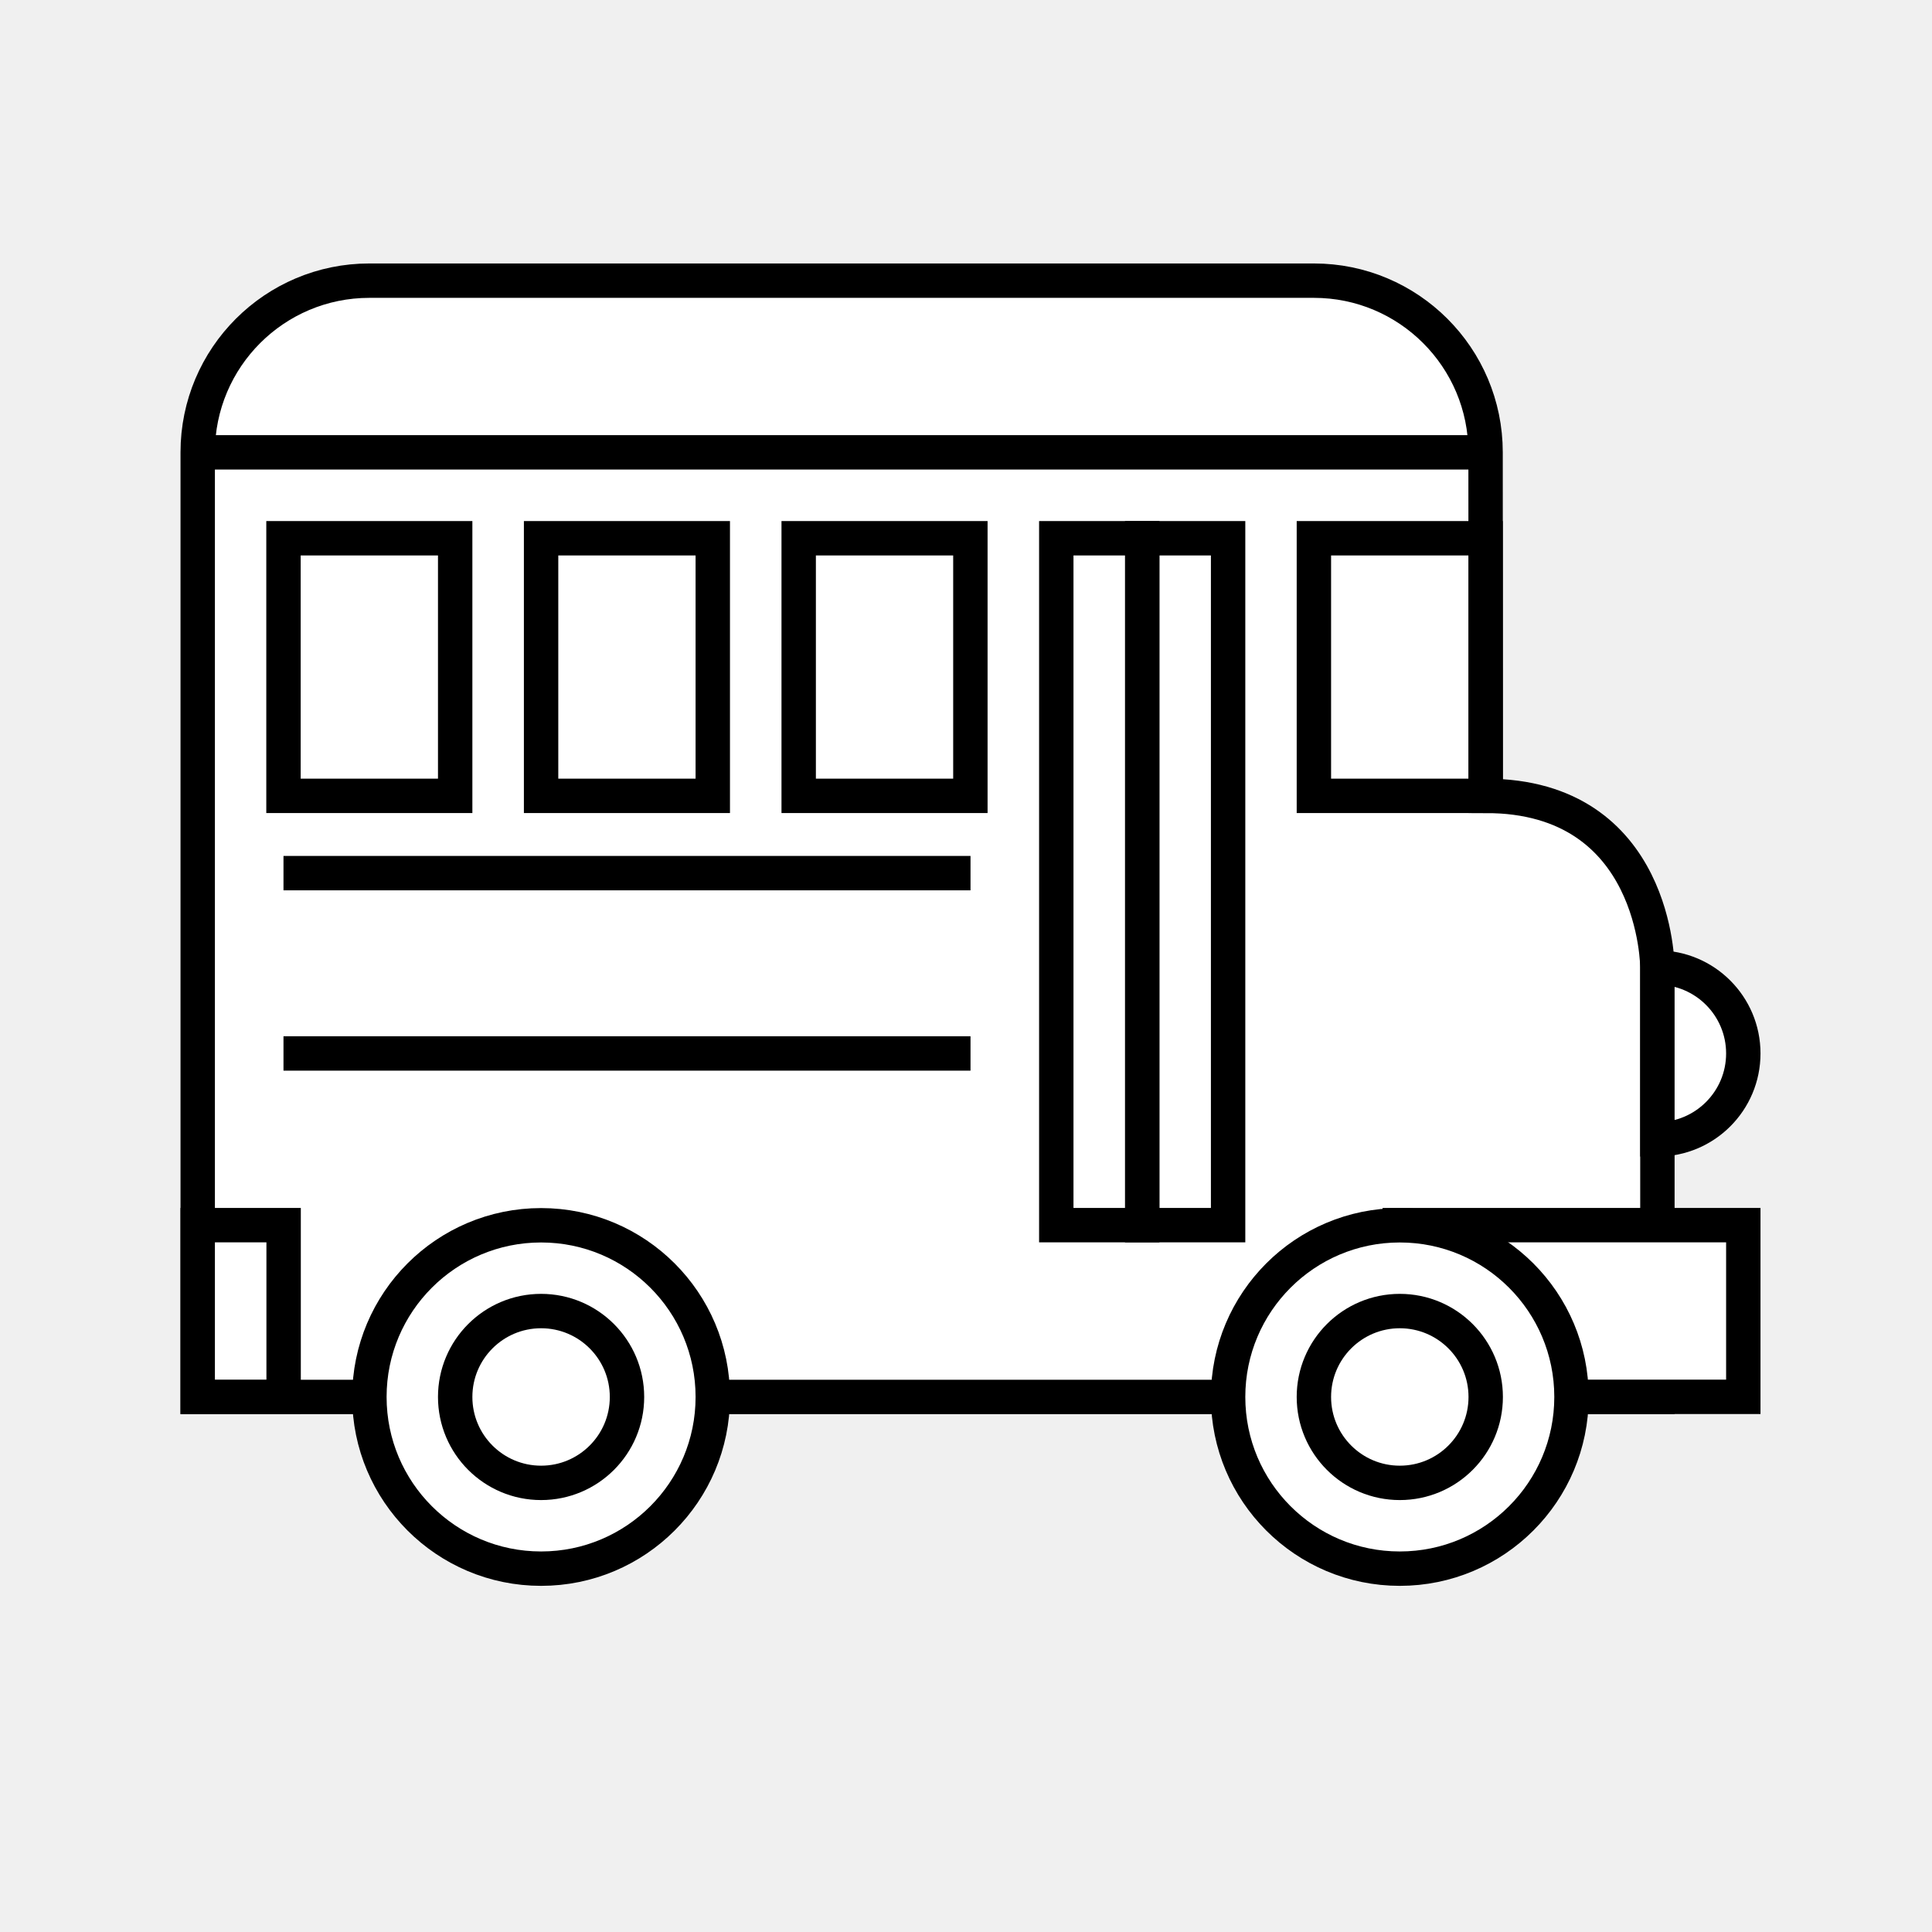
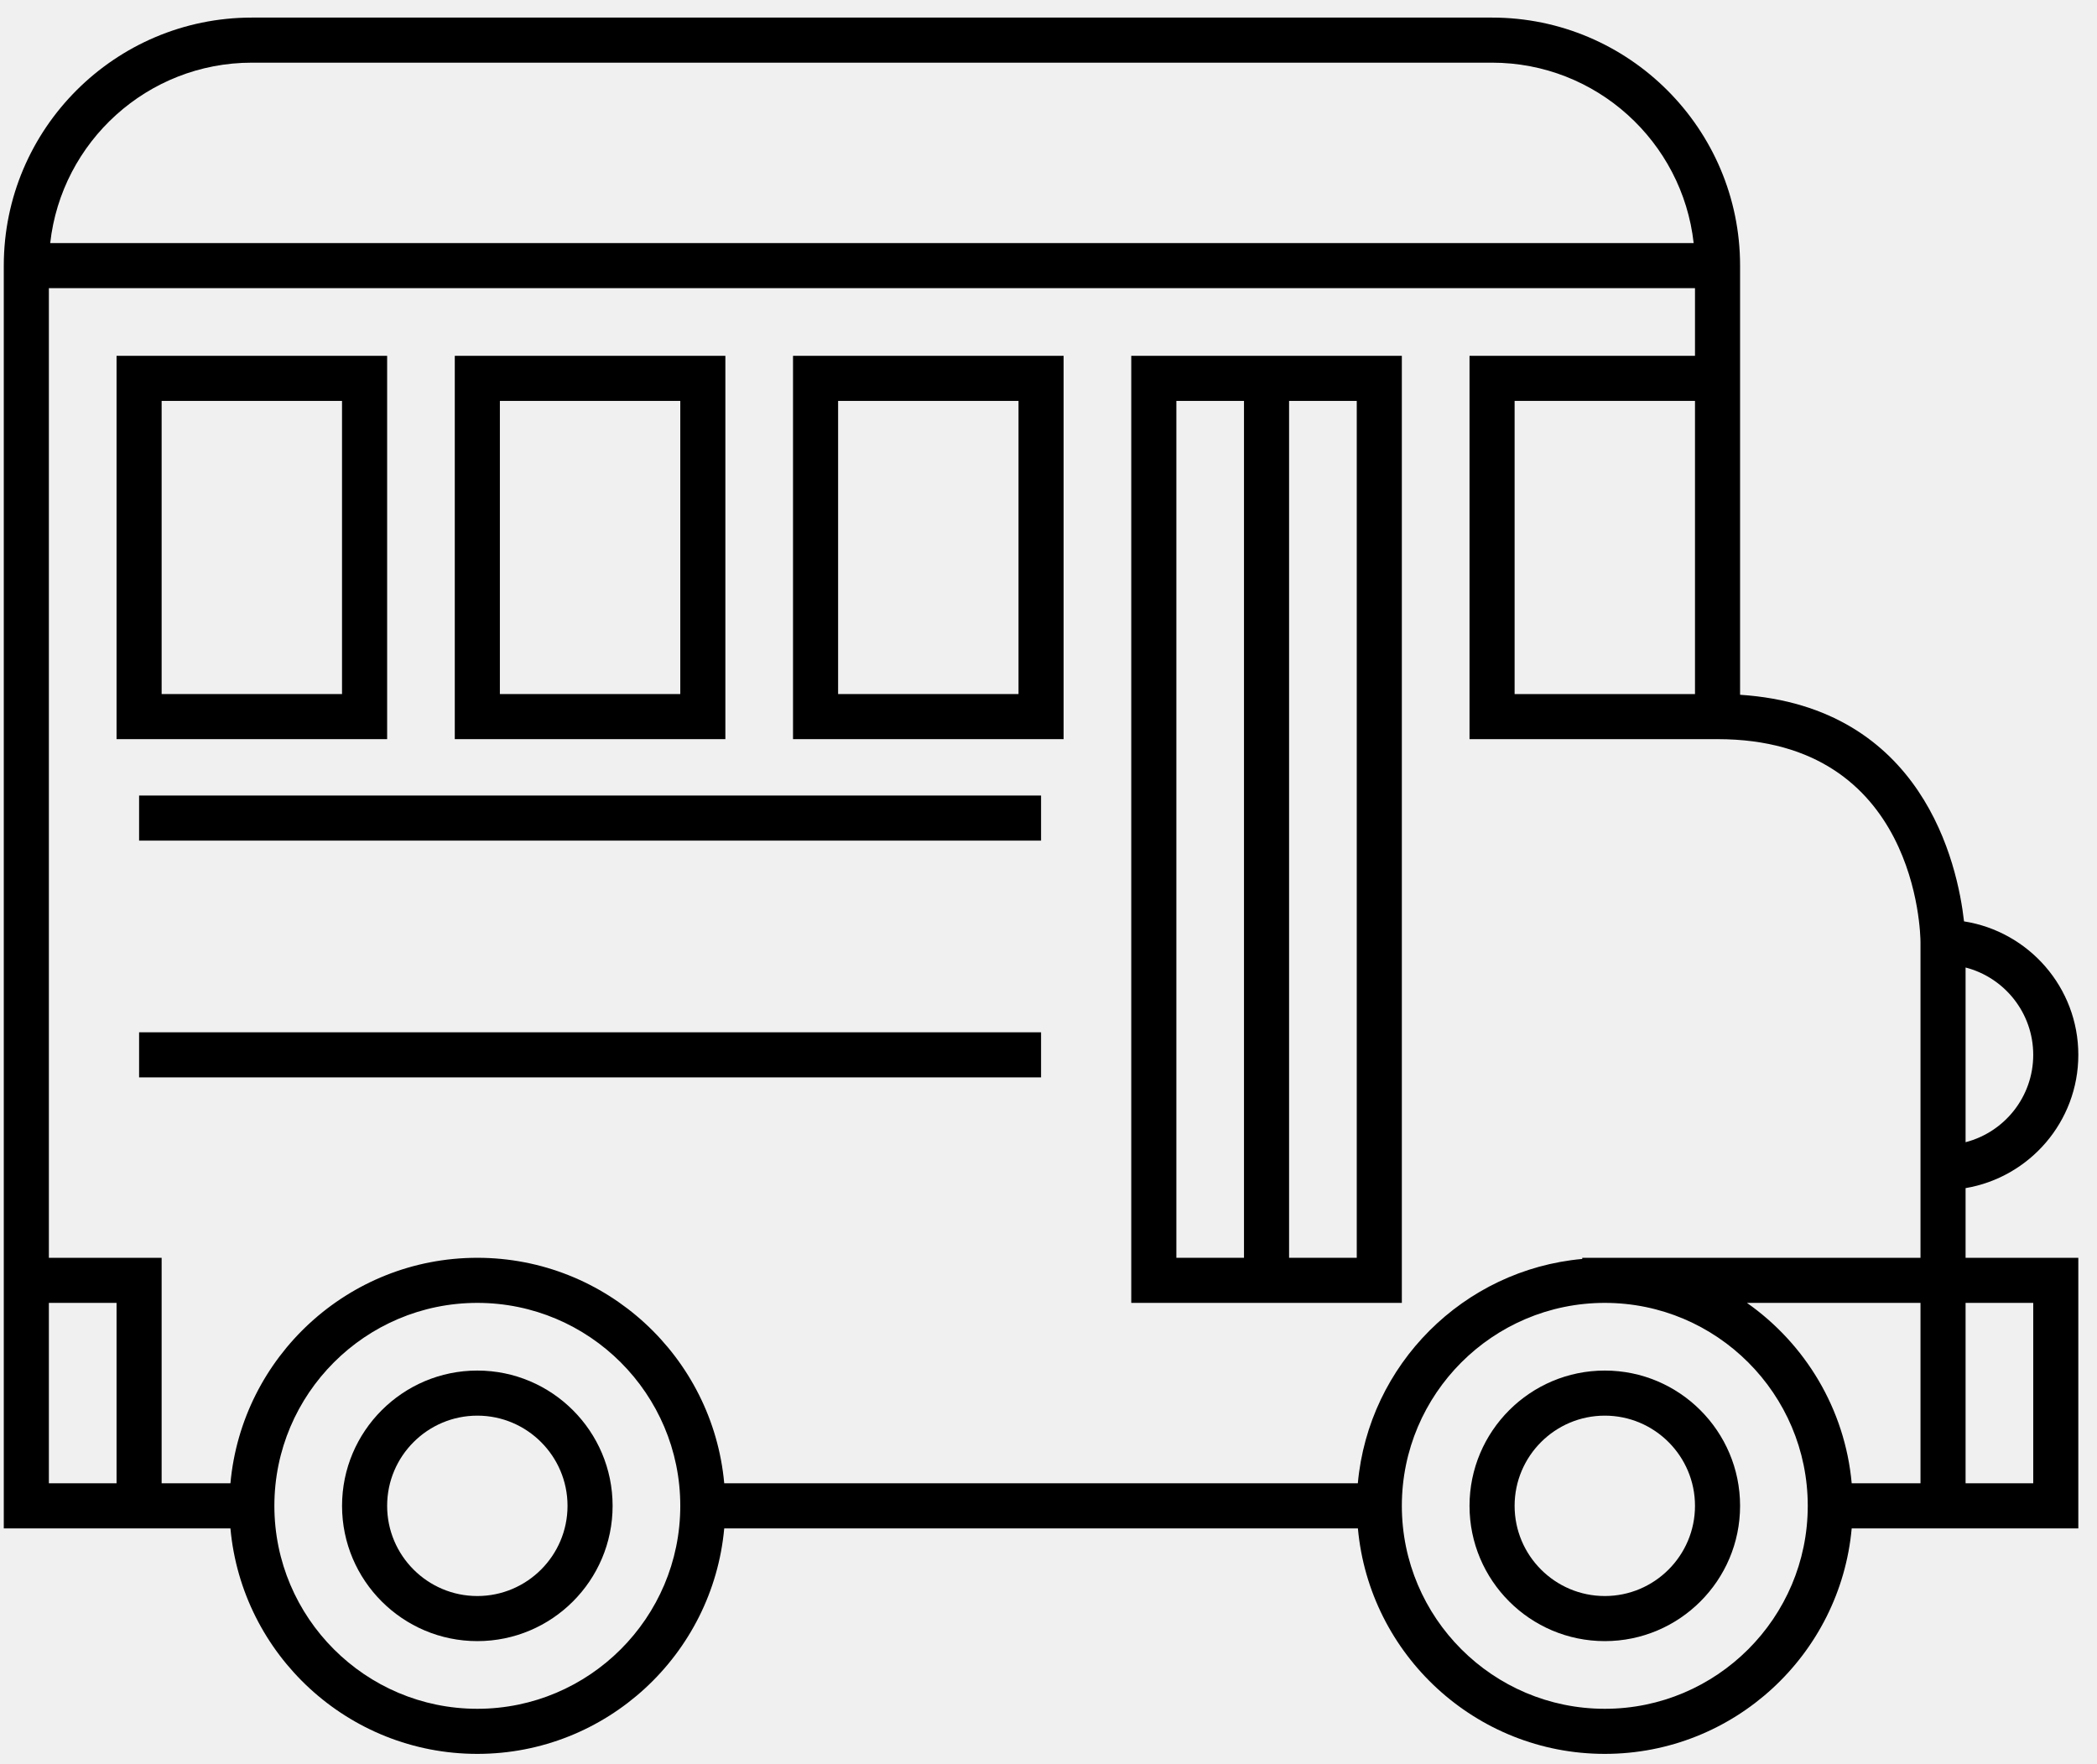
- <svg xmlns="http://www.w3.org/2000/svg" viewBox="0 0 150 150">
-   <defs>
-     <style>.cls-1{fill:#fff;stroke:#000;stroke-miterlimit:10;stroke-width:2.67px;}</style>
-   </defs>
-   <g id="Layer_1" data-name="Layer 1">
-     <path class="cls-1" d="M115.35,61.79c13.33,0,13.33,13.33,13.33,13.33v33.34H15.35V35.12A13.33,13.33,0,0,1,28.68,21.79H102a13.33,13.33,0,0,1,13.34,13.33Z" />
-     <rect class="cls-1" x="108.68" y="95.12" width="26.67" height="13.33" />
-     <circle class="cls-1" cx="42.01" cy="108.46" r="13.33" />
-     <circle class="cls-1" cx="42.01" cy="108.46" r="6.67" />
-     <circle class="cls-1" cx="108.68" cy="108.46" r="13.33" />
-     <circle class="cls-1" cx="108.68" cy="108.46" r="6.67" />
-     <line class="cls-1" x1="15.35" y1="35.12" x2="115.35" y2="35.12" />
-     <line class="cls-1" x1="22.01" y1="67.79" x2="75.35" y2="67.79" />
-     <line class="cls-1" x1="22.01" y1="81.79" x2="75.35" y2="81.79" />
-     <rect class="cls-1" x="102.01" y="41.79" width="13.33" height="20" />
-     <rect class="cls-1" x="62.01" y="41.79" width="13.33" height="20" />
-     <rect class="cls-1" x="42.01" y="41.79" width="13.33" height="20" />
-     <rect class="cls-1" x="22.01" y="41.79" width="13.33" height="20" />
-     <rect class="cls-1" x="88.68" y="41.79" width="6.67" height="53.33" />
-     <rect class="cls-1" x="82.01" y="41.79" width="6.67" height="53.33" />
-     <path class="cls-1" d="M128.68,88.46a6.67,6.67,0,0,0,0-13.34Z" />
-     <rect class="cls-1" x="15.35" y="95.12" width="6.67" height="13.33" />
+ <svg xmlns="http://www.w3.org/2000/svg" width="88px" height="74px" viewBox="0 0 88 74" version="1.1">
+   <defs />
+   <g id="Symbols" stroke="none" stroke-width="1" fill="none" fill-rule="evenodd">
+     <g id="transport_white" fill="#000000">
+       <path d="M20.031,59.407 C17.944,59.407 16.246,61.105 16.246,63.192 C16.246,65.279 17.944,66.977 20.031,66.977 C22.118,66.977 23.816,65.279 23.816,63.192 C23.816,61.105 22.118,59.407 20.031,59.407 M20.031,68.869 C16.901,68.869 14.354,66.323 14.354,63.192 C14.354,60.062 16.901,57.515 20.031,57.515 C23.162,57.515 25.708,60.062 25.708,63.192 C25.708,66.323 23.162,68.869 20.031,68.869" id="Fill-16" />
+       <path d="M67.345,59.407 C65.258,59.407 63.56,61.105 63.56,63.192 C63.56,65.279 65.258,66.977 67.345,66.977 C69.432,66.977 71.13,65.279 71.13,63.192 C71.13,61.105 69.432,59.407 67.345,59.407 M67.345,68.869 C64.214,68.869 61.668,66.323 61.668,63.192 C61.668,60.062 64.214,57.515 67.345,57.515 C70.475,57.515 73.022,60.062 73.022,63.192 C73.022,66.323 70.475,68.869 67.345,68.869" id="Fill-18" />
+       <polygon id="Fill-20" points="5.837 35.276 43.688 35.276 43.688 33.384 5.837 33.384" />
+       <polygon id="Fill-22" points="5.837 45.212 43.688 45.212 43.688 43.32 5.837 43.32" />
+       <path d="M35.171,29.126 L42.742,29.126 L42.742,16.824 L35.171,16.824 L35.171,29.126 Z M33.279,31.018 L44.634,31.018 L44.634,14.932 L33.279,14.932 L33.279,31.018 Z" id="Fill-23" />
+       <path d="M20.977,29.126 L28.548,29.126 L28.548,16.824 L20.977,16.824 L20.977,29.126 Z M19.085,31.018 L30.44,31.018 L30.44,14.932 L19.085,14.932 L19.085,31.018 Z" id="Fill-24" />
+       <path d="M6.783,29.126 L14.353,29.126 L14.353,16.824 L6.783,16.824 L6.783,29.126 Z M4.891,31.018 L16.246,31.018 L16.246,14.932 L4.891,14.932 L4.891,31.018 Z" id="Fill-25" />
+       <path d="M54.096,52.783 L56.936,52.783 L56.936,16.824 L54.096,16.824 L54.096,52.783 Z M49.366,52.783 L52.204,52.783 L52.204,16.824 L49.366,16.824 L49.366,52.783 Z M54.096,14.932 L52.204,14.932 L47.473,14.932 L47.473,54.675 L52.204,54.675 L54.096,54.675 L58.828,54.675 L58.828,14.932 L54.096,14.932 Z" id="Fill-26" />
+       <path d="M82.485,62.246 L85.324,62.246 L85.324,54.675 L82.485,54.675 L82.485,62.246 Z M63.56,29.126 L71.13,29.126 L71.13,16.824 L63.56,16.824 L63.56,29.126 Z M80.593,49.944 L80.593,52.783 L66.399,52.783 L66.399,52.831 C61.414,53.282 57.433,57.261 56.981,62.246 L30.392,62.246 C29.912,56.948 25.451,52.783 20.031,52.783 C14.61,52.783 10.15,56.948 9.67,62.246 L6.783,62.246 L6.783,52.783 L2.051,52.783 L2.051,12.092 L71.13,12.092 L71.13,14.932 L61.668,14.932 L61.668,31.018 L71.13,31.018 L72.076,31.018 C80.46,31.018 80.591,39.189 80.593,39.535 L80.593,49.944 Z M80.593,62.246 L77.706,62.246 C77.422,59.118 75.75,56.389 73.31,54.675 L80.593,54.675 L80.593,62.246 Z M67.345,71.709 C62.649,71.709 58.828,67.888 58.828,63.192 C58.828,58.496 62.649,54.675 67.345,54.675 C72.041,54.675 75.862,58.496 75.862,63.192 C75.862,67.888 72.041,71.709 67.345,71.709 Z M20.031,71.709 C15.335,71.709 11.514,67.888 11.514,63.192 C11.514,58.496 15.335,54.675 20.031,54.675 C24.727,54.675 28.548,58.496 28.548,63.192 C28.548,67.888 24.727,71.709 20.031,71.709 Z M2.051,62.246 L4.891,62.246 L4.891,54.675 L2.051,54.675 L2.051,62.246 Z M10.568,2.63 L62.614,2.63 C66.989,2.63 70.601,5.948 71.074,10.2 L2.107,10.2 C2.579,5.948 6.193,2.63 10.568,2.63 Z M82.485,40.601 C84.116,41.022 85.324,42.506 85.324,44.266 C85.324,46.027 84.116,47.511 82.485,47.932 L82.485,40.601 Z M82.485,49.859 C85.166,49.406 87.216,47.074 87.216,44.266 C87.216,41.437 85.133,39.09 82.42,38.665 C82.148,36.26 80.701,29.658 73.022,29.156 L73.022,14.932 L73.022,11.146 C73.022,5.407 68.353,0.738 62.614,0.738 L10.568,0.738 C4.828,0.738 0.159,5.407 0.159,11.146 L0.159,52.783 L0.159,64.138 L6.783,64.138 L9.67,64.138 C10.15,69.435 14.61,73.601 20.031,73.601 C25.451,73.601 29.912,69.435 30.392,64.138 L56.984,64.138 C57.464,69.435 61.925,73.601 67.345,73.601 C72.765,73.601 77.226,69.435 77.706,64.138 L82.485,64.138 L87.216,64.138 L87.216,52.783 L82.485,52.783 L82.485,49.859 Z" id="Fill-27" />
+     </g>
  </g>
</svg>
